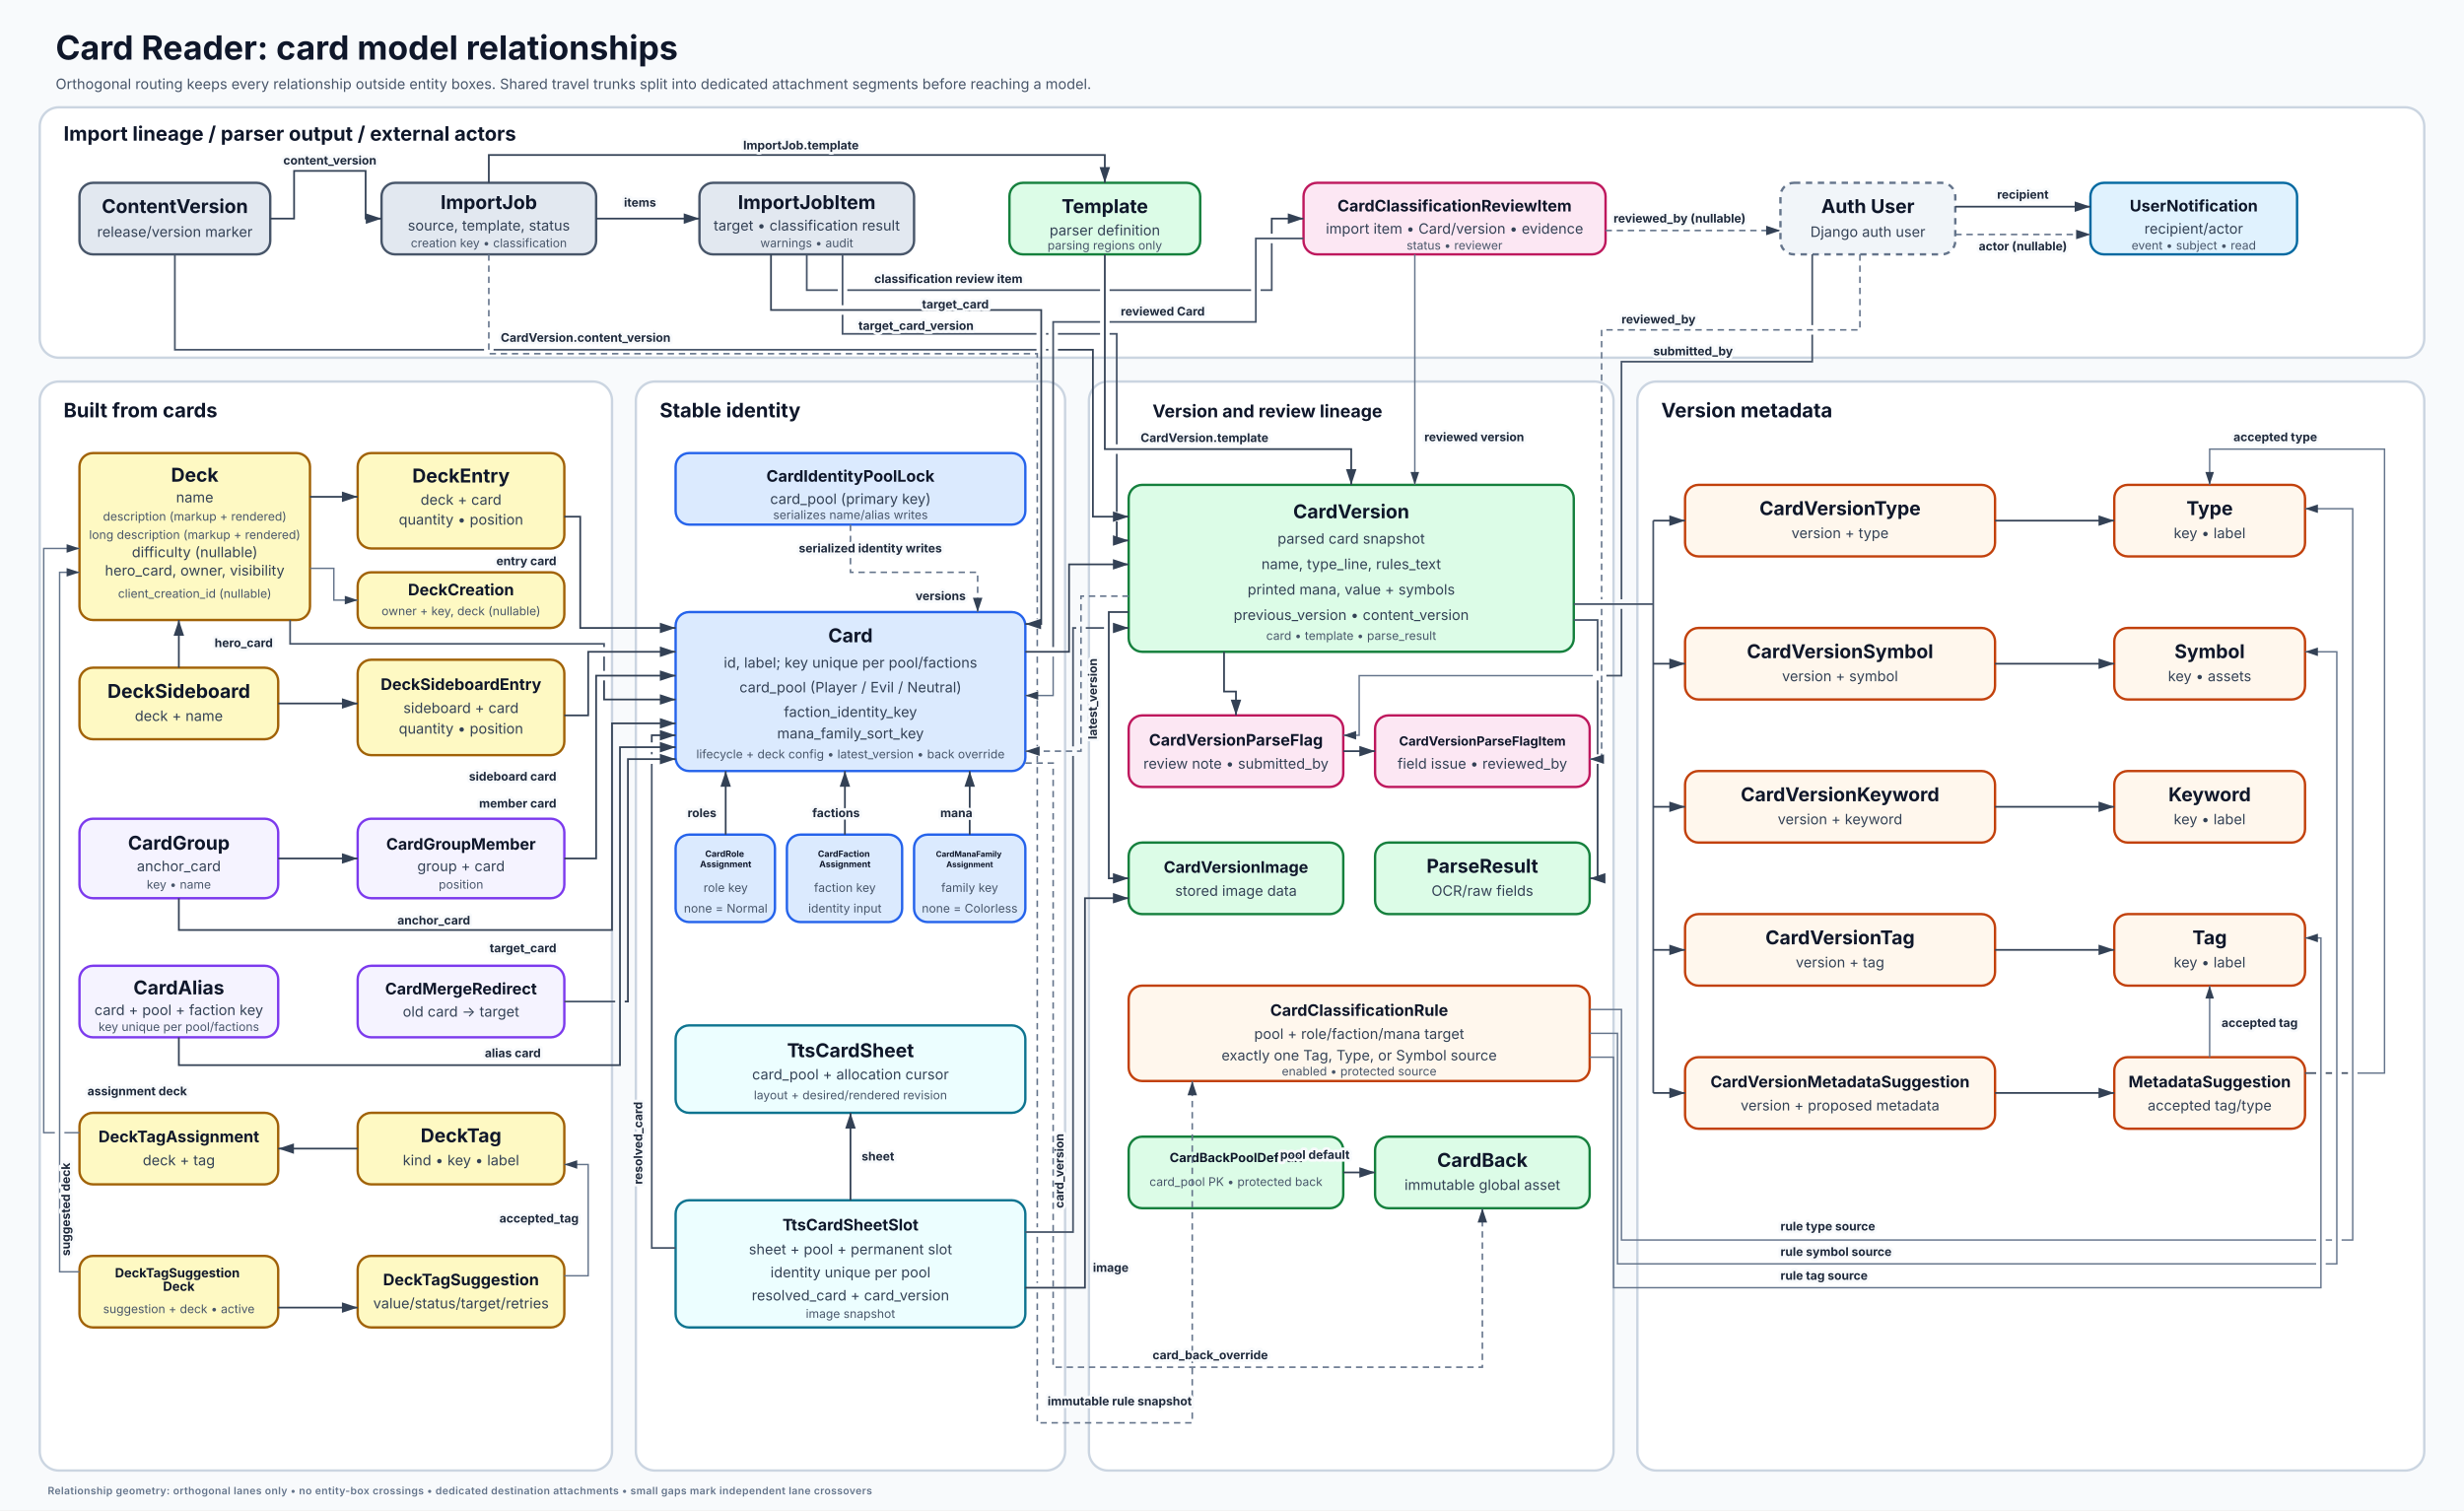
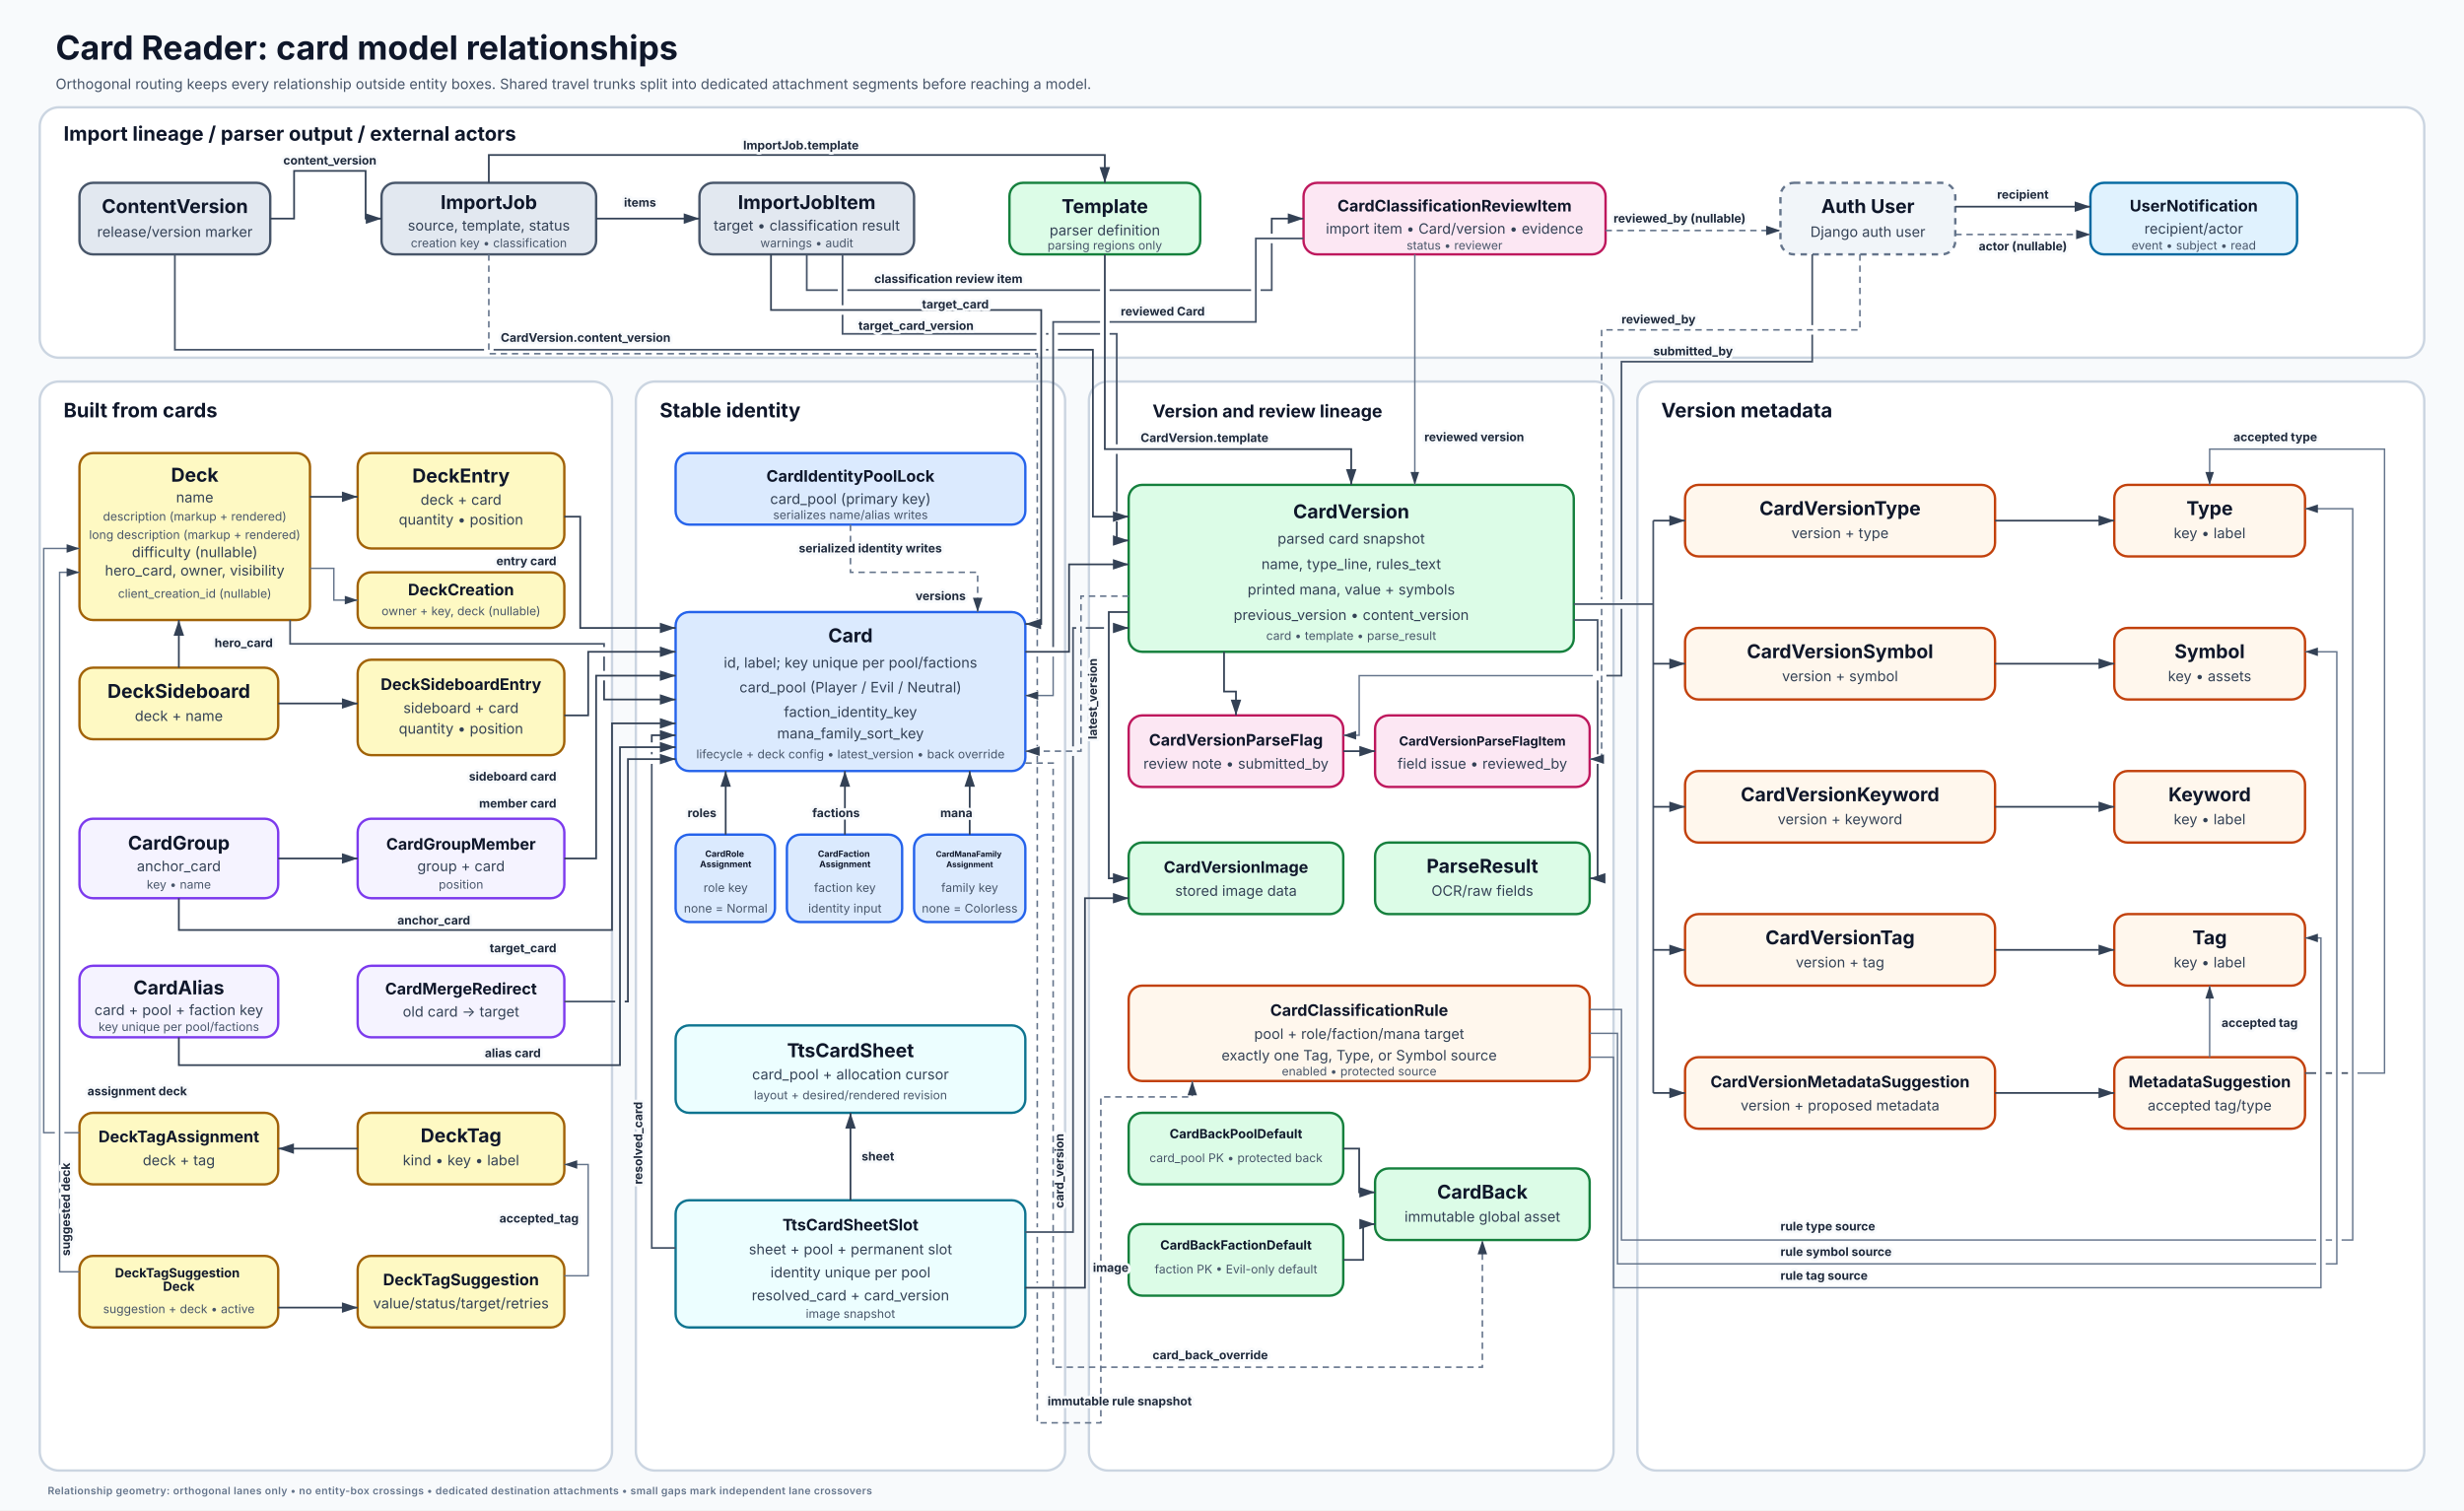
<svg xmlns="http://www.w3.org/2000/svg" width="3100" height="1900" viewBox="0 0 3100 1900" role="img" aria-labelledby="title desc">
  <defs>
    <marker id="arrow" markerWidth="10" markerHeight="10" refX="9" refY="3" orient="auto" markerUnits="strokeWidth">
      <path d="M0 0 L0 6 L9 3 Z" fill="#334155" />
    </marker>
    <style>
      .bg { fill: #f8fafc; }
      .band { fill: #ffffff; stroke: #cbd5e1; stroke-width: 3; rx: 24; }
      .band-title { font: 700 25px Inter, Arial, sans-serif; fill: #0f172a; }
      .band-title-tight { font: 700 22px Inter, Arial, sans-serif; fill: #0f172a; }
      .box { stroke-width: 3; rx: 17; }
      .card { fill: #dbeafe; stroke: #2563eb; }
      .left { fill: #fef9c3; stroke: #a16207; }
      .group { fill: #f5f3ff; stroke: #7c3aed; }
      .version { fill: #dcfce7; stroke: #15803d; }
      .meta { fill: #fff7ed; stroke: #c2410c; }
      .import { fill: #e2e8f0; stroke: #475569; }
      .review { fill: #fce7f3; stroke: #be185d; }
      .external { fill: #f1f5f9; stroke: #64748b; stroke-dasharray: 8 7; }
      .notify { fill: #e0f2fe; stroke: #0369a1; }
      .tts { fill: #ecfeff; stroke: #0e7490; }
      .title { font: 700 24px Inter, Arial, sans-serif; fill: #0f172a; text-anchor: middle; }
      .title-small { font: 700 20px Inter, Arial, sans-serif; fill: #0f172a; text-anchor: middle; }
      .title-tight { font: 700 16px Inter, Arial, sans-serif; fill: #0f172a; text-anchor: middle; }
      .model-name { font: 700 11px Inter, Arial, sans-serif; fill: #0f172a; text-anchor: middle; }
      .model-name-small { font: 700 10px Inter, Arial, sans-serif; fill: #0f172a; text-anchor: middle; }
      .field { font: 18px Inter, Arial, sans-serif; fill: #334155; text-anchor: middle; }
      .small { font: 15px Inter, Arial, sans-serif; fill: #475569; text-anchor: middle; }
      .line { stroke: #334155; stroke-width: 2.2; fill: none; stroke-linejoin: miter; marker-end: url(#arrow); }
      .thin { stroke: #64748b; stroke-width: 1.8; fill: none; stroke-linejoin: miter; marker-end: url(#arrow); }
      .thin-travel { stroke: #64748b; stroke-width: 1.8; fill: none; stroke-linejoin: miter; }
      .soft { stroke: #64748b; stroke-width: 2; fill: none; stroke-dasharray: 8 6; stroke-linejoin: miter; marker-end: url(#arrow); }
      .soft-travel { stroke: #64748b; stroke-width: 2; fill: none; stroke-dasharray: 8 6; stroke-linejoin: miter; }
      .bus { stroke: #475569; stroke-width: 2.2; fill: none; stroke-linejoin: miter; }
      .label { font: 700 15px Inter, Arial, sans-serif; fill: #1e293b; paint-order: stroke; stroke: #f8fafc; stroke-width: 7; stroke-linejoin: round; }
      .port-label { text-anchor: end; }
      .lane-note { font: 600 13px Inter, Arial, sans-serif; fill: #64748b; letter-spacing: .03em; }
    </style>
  </defs>
  <rect class="bg" width="3100" height="1900" />
  <text x="70" y="75" style="font: 700 42px Inter, Arial, sans-serif; fill: #0f172a;">Card Reader: card model relationships</text>
  <text x="70" y="112" style="font: 18px Inter, Arial, sans-serif; fill: #475569;">Orthogonal routing keeps every relationship outside entity boxes. Shared travel trunks split into dedicated attachment segments before reaching a model.</text>
  <rect class="band" x="50" y="135" width="3000" height="315" />
  <text class="band-title" x="80" y="177">Import lineage / parser output / external actors</text>
  <rect class="band" x="50" y="480" width="720" height="1370" />
  <text class="band-title" x="80" y="525">Built from cards</text>
  <rect class="band" x="800" y="480" width="540" height="1370" />
  <text class="band-title" x="830" y="525">Stable identity</text>
  <rect class="band" x="1370" y="480" width="660" height="1370" />
  <text class="band-title-tight" x="1450" y="525">Version and review lineage</text>
  <rect class="band" x="2060" y="480" width="990" height="1370" />
  <text class="band-title" x="2090" y="525">Version metadata</text>
  <rect class="box import" x="100" y="230" width="240" height="90" />
  <text class="title" x="220" y="268">ContentVersion</text>
  <text class="field" x="220" y="298">release/version marker</text>
  <rect class="box import" x="480" y="230" width="270" height="90" />
  <text class="title" x="615" y="263">ImportJob</text>
  <text class="field" x="615" y="290">source, template, status</text>
  <text class="small" x="615" y="311">creation key • classification</text>
  <rect class="box import" x="880" y="230" width="270" height="90" />
  <text class="title" x="1015" y="263">ImportJobItem</text>
  <text class="field" x="1015" y="290">target • classification result</text>
  <text class="small" x="1015" y="311">warnings • audit</text>
  <rect class="box version" x="1270" y="230" width="240" height="90" />
  <text class="title" x="1390" y="268">Template</text>
  <text class="field" x="1390" y="296">parser definition</text>
  <text class="small" x="1390" y="314">parsing regions only</text>
  <rect class="box review" x="1640" y="230" width="380" height="90" />
  <text class="title-small" x="1830" y="266">CardClassificationReviewItem</text>
  <text class="field" x="1830" y="294">import item • Card/version • evidence</text>
  <text class="small" x="1830" y="314">status • reviewer</text>
  <rect class="box external" x="2240" y="230" width="220" height="90" />
  <text class="title" x="2350" y="268">Auth User</text>
  <text class="field" x="2350" y="298">Django auth user</text>
  <rect class="box notify" x="2630" y="230" width="260" height="90" />
  <text class="title-small" x="2760" y="266">UserNotification</text>
  <text class="field" x="2760" y="294">recipient/actor</text>
  <text class="small" x="2760" y="314">event • subject • read</text>
  <rect class="box left" x="100" y="570" width="290" height="210" />
  <text class="title" x="245" y="606">Deck</text>
  <text class="field" x="245" y="632">name</text>
  <text class="small" x="245" y="655">description (markup + rendered)</text>
  <text class="small" x="245" y="678">long description (markup + rendered)</text>
  <text class="field" x="245" y="701">difficulty (nullable)</text>
  <text class="field" x="245" y="724">hero_card, owner, visibility</text>
  <text class="small" x="245" y="752">client_creation_id (nullable)</text>
  <rect class="box left" x="450" y="570" width="260" height="120" />
  <text class="title" x="580" y="607">DeckEntry</text>
  <text class="field" x="580" y="635">deck + card</text>
  <text class="field" x="580" y="660">quantity • position</text>
  <rect class="box left" x="450" y="720" width="260" height="70" />
  <text class="title-small" x="580" y="749">DeckCreation</text>
  <text class="small" x="580" y="774">owner + key, deck (nullable)</text>
  <rect class="box left" x="100" y="840" width="250" height="90" />
  <text class="title" x="225" y="878">DeckSideboard</text>
  <text class="field" x="225" y="907">deck + name</text>
  <rect class="box left" x="450" y="830" width="260" height="120" />
  <text class="title-small" x="580" y="868">DeckSideboardEntry</text>
  <text class="field" x="580" y="897">sideboard + card</text>
  <text class="field" x="580" y="923">quantity • position</text>
  <rect class="box group" x="100" y="1030" width="250" height="100" />
  <text class="title" x="225" y="1069">CardGroup</text>
  <text class="field" x="225" y="1096">anchor_card</text>
  <text class="small" x="225" y="1118">key • name</text>
  <rect class="box group" x="450" y="1030" width="260" height="100" />
  <text class="title-small" x="580" y="1069">CardGroupMember</text>
  <text class="field" x="580" y="1096">group + card</text>
  <text class="small" x="580" y="1118">position</text>
  <rect class="box group" x="100" y="1215" width="250" height="90" />
  <text class="title" x="225" y="1251">CardAlias</text>
  <text class="field" x="225" y="1277">card + pool + faction key</text>
  <text class="small" x="225" y="1297">key unique per pool/factions</text>
  <rect class="box group" x="450" y="1215" width="260" height="90" />
  <text class="title-small" x="580" y="1251">CardMergeRedirect</text>
  <text class="field" x="580" y="1279">old card → target</text>
  <rect class="box left" x="100" y="1400" width="250" height="90" />
  <text class="title-small" x="225" y="1437">DeckTagAssignment</text>
  <text class="field" x="225" y="1466">deck + tag</text>
  <rect class="box left" x="450" y="1400" width="260" height="90" />
  <text class="title" x="580" y="1437">DeckTag</text>
  <text class="field" x="580" y="1466">kind • key • label</text>
  <rect class="box left" x="100" y="1580" width="250" height="90" />
  <text class="title-tight" x="225" y="1607">
    <tspan x="225">DeckTagSuggestion</tspan>
    <tspan x="225" dy="17">Deck</tspan>
  </text>
  <text class="small" x="225" y="1652">suggestion + deck • active</text>
  <rect class="box left" x="450" y="1580" width="260" height="90" />
  <text class="title-small" x="580" y="1617">DeckTagSuggestion</text>
  <text class="field" x="580" y="1646">value/status/target/retries</text>
  <rect class="box card" x="850" y="570" width="440" height="90" />
  <text class="title-small" x="1070" y="606">CardIdentityPoolLock</text>
  <text class="field" x="1070" y="634">card_pool (primary key)</text>
  <text class="small" x="1070" y="653">serializes name/alias writes</text>
  <rect class="box card" x="850" y="770" width="440" height="200" />
  <text class="title" x="1070" y="808">Card</text>
  <text class="field" x="1070" y="840">id, label; key unique per pool/factions</text>
  <text class="field" x="1070" y="871">card_pool (Player / Evil / Neutral)</text>
  <text class="field" x="1070" y="902">faction_identity_key</text>
  <text class="field" x="1070" y="929">mana_family_sort_key</text>
  <text class="small" x="1070" y="954">lifecycle + deck config • latest_version • back override</text>
  <rect class="box card" x="850" y="1050" width="125" height="110" />
  <text class="model-name" x="913" y="1078">
    <tspan x="913">CardRole</tspan>
    <tspan x="913" dy="13">Assignment</tspan>
  </text>
  <text class="small" x="913" y="1122">role key</text>
  <text class="small" x="913" y="1148">none = Normal</text>
  <rect class="box card" x="990" y="1050" width="145" height="110" />
  <text class="model-name" x="1063" y="1078">
    <tspan x="1063">CardFaction</tspan>
    <tspan x="1063" dy="13">Assignment</tspan>
  </text>
  <text class="small" x="1063" y="1122">faction key</text>
  <text class="small" x="1063" y="1148">identity input</text>
  <rect class="box card" x="1150" y="1050" width="140" height="110" />
  <text class="model-name-small" x="1220" y="1078">
    <tspan x="1220">CardManaFamily</tspan>
    <tspan x="1220" dy="13">Assignment</tspan>
  </text>
  <text class="small" x="1220" y="1122">family key</text>
  <text class="small" x="1220" y="1148">none = Colorless</text>
  <rect class="box tts" x="850" y="1290" width="440" height="110" />
  <text class="title" x="1070" y="1330">TtsCardSheet</text>
  <text class="field" x="1070" y="1358">card_pool + allocation cursor</text>
  <text class="small" x="1070" y="1383">layout + desired/rendered revision</text>
  <rect class="box tts" x="850" y="1510" width="440" height="160" />
  <text class="title-small" x="1070" y="1548">TtsCardSheetSlot</text>
  <text class="field" x="1070" y="1578">sheet + pool + permanent slot</text>
  <text class="field" x="1070" y="1607">identity unique per pool</text>
  <text class="field" x="1070" y="1636">resolved_card + card_version</text>
  <text class="small" x="1070" y="1658">image snapshot</text>
  <rect class="box version" x="1420" y="610" width="560" height="210" />
  <text class="title" x="1700" y="652">CardVersion</text>
  <text class="field" x="1700" y="684">parsed card snapshot</text>
  <text class="field" x="1700" y="716">name, type_line, rules_text</text>
  <text class="field" x="1700" y="748">printed mana, value + symbols</text>
  <text class="field" x="1700" y="780">previous_version • content_version</text>
  <text class="small" x="1700" y="805">card • template • parse_result</text>
  <rect class="box review" x="1420" y="900" width="270" height="90" />
  <text class="title-small" x="1555" y="938">CardVersionParseFlag</text>
  <text class="field" x="1555" y="967">review note • submitted_by</text>
  <rect class="box review" x="1730" y="900" width="270" height="90" />
  <text class="title-tight" x="1865" y="938">CardVersionParseFlagItem</text>
  <text class="field" x="1865" y="967">field issue • reviewed_by</text>
  <rect class="box version" x="1420" y="1060" width="270" height="90" />
  <text class="title-small" x="1555" y="1098">CardVersionImage</text>
  <text class="field" x="1555" y="1127">stored image data</text>
  <rect class="box version" x="1730" y="1060" width="270" height="90" />
  <text class="title" x="1865" y="1098">ParseResult</text>
  <text class="field" x="1865" y="1127">OCR/raw fields</text>
  <rect class="box meta" x="1420" y="1240" width="580" height="120" />
  <text class="title-small" x="1710" y="1278">CardClassificationRule</text>
  <text class="field" x="1710" y="1307">pool + role/faction/mana target</text>
  <text class="field" x="1710" y="1334">exactly one Tag, Type, or Symbol source</text>
  <text class="small" x="1710" y="1353">enabled • protected source</text>
-   <rect class="box version" x="1420" y="1430" width="270" height="90" />
-   <text class="title-tight" x="1555" y="1462">CardBackPoolDefault</text>
-   <text class="small" x="1555" y="1492">card_pool PK • protected back</text>
-   <rect class="box version" x="1730" y="1430" width="270" height="90" />
-   <text class="title" x="1865" y="1468">CardBack</text>
-   <text class="field" x="1865" y="1497">immutable global asset</text>
+   <rect class="box version" x="1420" y="1400" width="270" height="90" />
+   <text class="title-tight" x="1555" y="1432">CardBackPoolDefault</text>
+   <text class="small" x="1555" y="1462">card_pool PK • protected back</text>
+   <rect class="box version" x="1420" y="1540" width="270" height="90" />
+   <text class="title-tight" x="1555" y="1572">CardBackFactionDefault</text>
+   <text class="small" x="1555" y="1602">faction PK • Evil-only default</text>
+   <rect class="box version" x="1730" y="1470" width="270" height="90" />
+   <text class="title" x="1865" y="1508">CardBack</text>
+   <text class="field" x="1865" y="1537">immutable global asset</text>
  <rect class="box meta" x="2120" y="610" width="390" height="90" />
  <text class="title" x="2315" y="648">CardVersionType</text>
  <text class="field" x="2315" y="677">version + type</text>
  <rect class="box meta" x="2660" y="610" width="240" height="90" />
  <text class="title" x="2780" y="648">Type</text>
  <text class="field" x="2780" y="677">key • label</text>
  <rect class="box meta" x="2120" y="790" width="390" height="90" />
  <text class="title" x="2315" y="828">CardVersionSymbol</text>
  <text class="field" x="2315" y="857">version + symbol</text>
  <rect class="box meta" x="2660" y="790" width="240" height="90" />
  <text class="title" x="2780" y="828">Symbol</text>
  <text class="field" x="2780" y="857">key • assets</text>
  <rect class="box meta" x="2120" y="970" width="390" height="90" />
  <text class="title" x="2315" y="1008">CardVersionKeyword</text>
  <text class="field" x="2315" y="1037">version + keyword</text>
  <rect class="box meta" x="2660" y="970" width="240" height="90" />
  <text class="title" x="2780" y="1008">Keyword</text>
  <text class="field" x="2780" y="1037">key • label</text>
  <rect class="box meta" x="2120" y="1150" width="390" height="90" />
  <text class="title" x="2315" y="1188">CardVersionTag</text>
  <text class="field" x="2315" y="1217">version + tag</text>
  <rect class="box meta" x="2660" y="1150" width="240" height="90" />
  <text class="title" x="2780" y="1188">Tag</text>
  <text class="field" x="2780" y="1217">key • label</text>
  <rect class="box meta" x="2120" y="1330" width="390" height="90" />
  <text class="title-small" x="2315" y="1368">CardVersionMetadataSuggestion</text>
  <text class="field" x="2315" y="1397">version + proposed metadata</text>
  <rect class="box meta" x="2660" y="1330" width="240" height="90" />
  <text class="title-small" x="2780" y="1368">MetadataSuggestion</text>
  <text class="field" x="2780" y="1397">accepted tag/type</text>
  <path class="line" d="M340 275 L370 275 L370 215 L460 215 L460 275 L480 275" />
  <text class="label" x="415" y="207" text-anchor="middle">content_version</text>
  <path class="line" d="M750 275 L880 275" />
  <text class="label" x="785" y="260">items</text>
  <path class="line" d="M615 230 L615 195 L1390 195 L1390 230" />
  <text class="label" x="935" y="188">ImportJob.template</text>
  <path class="bus" d="M1015 320 L1015 365 L1054 365" />
  <path class="bus" d="M1066 365 L1384 365" />
  <path class="bus" d="M1396 365 L1574 365" />
  <path class="bus" d="M1586 365 L1600 365 L1600 306" />
  <path class="line" d="M1600 294 L1600 275 L1640 275" />
  <text class="label" x="1100" y="356">classification review item</text>
  <path class="soft" d="M2020 290 L2240 290" />
  <text class="label" x="2030" y="280">reviewed_by (nullable)</text>
  <path class="line" d="M2460 260 L2630 260" />
  <text class="label" x="2545" y="250" text-anchor="middle">recipient</text>
  <path class="soft" d="M2460 295 L2630 295" />
  <text class="label" x="2545" y="315" text-anchor="middle">actor (nullable)</text>
  <path class="bus" d="M220 320 L220 440 L609 440" />
  <path class="bus" d="M621 440 L1304 440" />
  <path class="bus" d="M1316 440 L1319 440" />
  <path class="line" d="M1331 440 L1375 440 L1375 650 L1420 650" />
  <text class="label" x="630" y="430">CardVersion.content_version</text>
  <path class="bus" d="M1060 320 L1060 384" />
  <path class="bus" d="M1060 396 L1060 420 L1304 420" />
  <path class="bus" d="M1316 420 L1319 420" />
  <path class="bus" d="M1331 420 L1384 420" />
  <path class="bus" d="M1396 420 L1405 420 L1405 559" />
  <path class="bus" d="M1405 571 L1405 644" />
  <path class="line" d="M1405 656 L1405 680 L1420 680" />
  <text class="label" x="1080" y="415">target_card_version</text>
  <path class="line" d="M970 320 L970 390 L1310 390 L1310 785 L1290 785" />
  <text class="label" x="1160" y="388">target_card</text>
  <path class="line" d="M1390 320 L1390 565 L1700 565 L1700 610" />
  <text class="label" x="1435" y="556">CardVersion.template</text>
  <path class="thin" d="M1780 320 L1780 610" />
  <text class="label" x="1792" y="555">reviewed version</text>
  <path class="bus" d="M1640 300 L1580 300 L1580 405 L1396 405" />
  <path class="bus" d="M1384 405 L1325 405 L1325 814" />
  <path class="thin" d="M1325 826 L1325 875 L1290 875" />
  <text class="label" x="1410" y="397">reviewed Card</text>
  <path class="bus" d="M2280 320 L2280 409" />
  <path class="bus" d="M2280 421 L2280 455 L2040 455 L2040 754" />
  <path class="bus" d="M2040 766 L2040 850 L2021 850" />
  <path class="thin" d="M2004 850 L1710 850 L1710 925 L1690 925" />
  <text class="label" x="2080" y="447">submitted_by</text>
  <path class="soft-travel" d="M2340 320 L2340 415 L2015 415 L2015 754" />
  <path class="soft" d="M2015 766 L2015 955 L2000 955" />
  <text class="label" x="2040" y="407">reviewed_by</text>
  <path class="soft-travel" d="M615 320 L615 445 L1305 445 L1305 779" />
  <path class="soft-travel" d="M1305 791 L1305 814" />
  <path class="soft-travel" d="M1305 826 L1305 869" />
  <path class="soft-travel" d="M1305 881 L1305 939" />
  <path class="soft-travel" d="M1305 951 L1305 1544" />
  <path class="soft-travel" d="M1305 1556 L1305 1614" />
-   <path class="soft" d="M1305 1626 L1305 1790 L1500 1790 L1500 1360" />
+   <path class="soft" d="M1305 1626 L1305 1790 L1385 1790 L1385 1380 L1500 1380 L1500 1360" />
  <text class="label" x="1318" y="1768">immutable rule snapshot</text>
  <path class="line" d="M390 625 L450 625" />
  <path class="thin" d="M390 715 L420 715 L420 755 L450 755" />
  <path class="line" d="M225 840 L225 780" />
  <path class="line" d="M350 885 L450 885" />
  <path class="line" d="M350 1080 L450 1080" />
  <path class="line" d="M450 1445 L350 1445" />
  <path class="line" d="M350 1645 L450 1645" />
  <path class="thin-travel" d="M100 1425 L81 1425" />
  <path class="thin" d="M69 1425 L55 1425 L55 690 L100 690" />
  <text class="label" x="110" y="1378">assignment deck</text>
  <path class="thin" d="M100 1600 L75 1600 L75 720 L100 720" />
  <text class="label" x="88" y="1580" transform="rotate(-90 88 1580)">suggested deck</text>
  <path class="thin" d="M710 1605 L740 1605 L740 1465 L710 1465" />
  <text class="label" x="728" y="1538" text-anchor="end">accepted_tag</text>
  <path class="line" d="M710 650 L730 650 L730 790 L850 790" />
  <text class="label" x="700" y="711" text-anchor="end">entry card</text>
  <path class="line" d="M710 900 L740 900 L740 820 L850 820" />
  <text class="label" x="700" y="982" text-anchor="end">sideboard card</text>
  <path class="line" d="M710 1080 L750 1080 L750 850 L850 850" />
  <text class="label" x="700" y="1016" text-anchor="end">member card</text>
  <path class="bus" d="M365 780 L365 810 L760 810 L760 814" />
  <path class="bus" d="M760 826 L760 844" />
  <path class="line" d="M760 856 L760 880 L850 880" />
  <text class="label" x="270" y="814">hero_card</text>
  <path class="line" d="M225 1130 L225 1170 L770 1170 L770 910 L850 910" />
  <text class="label" x="500" y="1163">anchor_card</text>
  <path class="line" d="M225 1305 L225 1340 L780 1340 L780 940 L850 940" />
  <text class="label" x="610" y="1330">alias card</text>
  <path class="bus" d="M710 1260 L774 1260" />
  <path class="line" d="M786 1260 L790 1260 L790 955 L850 955" />
  <text class="label" x="700" y="1198" text-anchor="end">target_card</text>
  <path class="soft" d="M1070 660 L1070 720 L1230 720 L1230 770" />
  <text class="label" x="1095" y="695" text-anchor="middle">serialized identity writes</text>
  <path class="line" d="M913 1050 L913 970" />
  <text class="label" x="865" y="1028">roles</text>
  <path class="line" d="M1063 1050 L1063 970" />
  <text class="label" x="1022" y="1028">factions</text>
  <path class="line" d="M1220 1050 L1220 970" />
  <text class="label" x="1183" y="1028">mana</text>
  <path class="line" d="M1070 1510 L1070 1400" />
  <text class="label" x="1084" y="1460">sheet</text>
  <path class="bus" d="M850 1570 L820 1570 L820 961" />
  <path class="bus" d="M820 949 L820 946" />
  <path class="line" d="M820 934 L820 925 L850 925" />
  <text class="label" x="808" y="1490" transform="rotate(-90 808 1490)">resolved_card</text>
  <path class="bus" d="M1290 1550 L1350 1550 L1350 951" />
  <path class="bus" d="M1350 939 L1350 790 L1354 790" />
  <path class="bus" d="M1366 790 L1389 790" />
  <path class="line" d="M1401 790 L1420 790" />
  <text class="label" x="1338" y="1520" transform="rotate(-90 1338 1520)">card_version</text>
  <path class="line" d="M1290 1620 L1365 1620 L1365 1130 L1420 1130" />
  <text class="label" x="1375" y="1600">image</text>
  <path class="line" d="M1290 820 L1345 820 L1345 710 L1420 710" />
  <text class="label" x="1215" y="755" text-anchor="end">versions</text>
  <path class="soft" d="M1420 750 L1360 750 L1360 945 L1290 945" />
  <text class="label" x="1380" y="930" transform="rotate(-90 1380 930)">latest_version</text>
-   <path class="line" d="M1690 1475 L1730 1475" />
-   <text class="label" x="1698" y="1458" text-anchor="end">pool default</text>
-   <path class="soft" d="M1290 960 L1325 960 L1325 1720 L1865 1720 L1865 1520" />
+   <path class="line" d="M1690 1445 L1710 1445 L1710 1500 L1730 1500" />
+   <path class="line" d="M1690 1585 L1715 1585 L1715 1540 L1730 1540" />
+   <path class="soft" d="M1290 960 L1325 960 L1325 1720 L1865 1720 L1865 1560" />
  <text class="label" x="1450" y="1710">card_back_override</text>
  <path class="line" d="M1540 820 L1540 870 L1555 870 L1555 900" />
  <path class="line" d="M1690 945 L1730 945" />
  <path class="line" d="M1420 770 L1395 770 L1395 1105 L1420 1105" />
  <path class="bus" d="M1980 780 L2010 780 L2010 844" />
  <path class="bus" d="M2010 856 L2010 949" />
  <path class="line" d="M2010 961 L2010 1105 L2000 1105" />
  <path class="bus" d="M1980 760 L2080 760" />
  <path class="bus" d="M2080 655 L2080 1375" />
  <path class="line" d="M2080 655 L2120 655" />
  <path class="line" d="M2080 835 L2120 835" />
  <path class="line" d="M2080 1015 L2120 1015" />
  <path class="line" d="M2080 1195 L2120 1195" />
  <path class="line" d="M2080 1375 L2120 1375" />
  <path class="line" d="M2510 655 L2660 655" />
  <path class="line" d="M2510 835 L2660 835" />
  <path class="line" d="M2510 1015 L2660 1015" />
  <path class="line" d="M2510 1195 L2660 1195" />
  <path class="line" d="M2510 1375 L2660 1375" />
  <path class="thin-travel" d="M2000 1270 L2040 1270 L2040 1560 L2914 1560" />
  <path class="thin-travel" d="M2926 1560 L2934 1560" />
  <path class="thin" d="M2946 1560 L2960 1560 L2960 640 L2900 640" />
  <text class="label" x="2240" y="1548">rule type source</text>
  <path class="thin-travel" d="M2000 1300 L2035 1300 L2035 1590 L2914 1590" />
  <path class="thin" d="M2926 1590 L2940 1590 L2940 820 L2900 820" />
  <text class="label" x="2240" y="1580">rule symbol source</text>
  <path class="thin" d="M2000 1330 L2030 1330 L2030 1620 L2920 1620 L2920 1180 L2900 1180" />
  <text class="label" x="2240" y="1610">rule tag source</text>
  <path class="bus" d="M2900 1350 L2914 1350" />
  <path class="bus" d="M2926 1350 L2934 1350" />
  <path class="bus" d="M2946 1350 L2954 1350" />
  <path class="thin" d="M2966 1350 L3000 1350 L3000 565 L2780 565 L2780 610" />
  <text class="label" x="2810" y="555">accepted type</text>
  <path class="thin" d="M2780 1330 L2780 1240" />
  <text class="label" x="2795" y="1292">accepted tag</text>
  <text class="lane-note" x="60" y="1880">Relationship geometry: orthogonal lanes only • no entity-box crossings • dedicated destination attachments • small gaps mark independent lane crossovers</text>
</svg>
